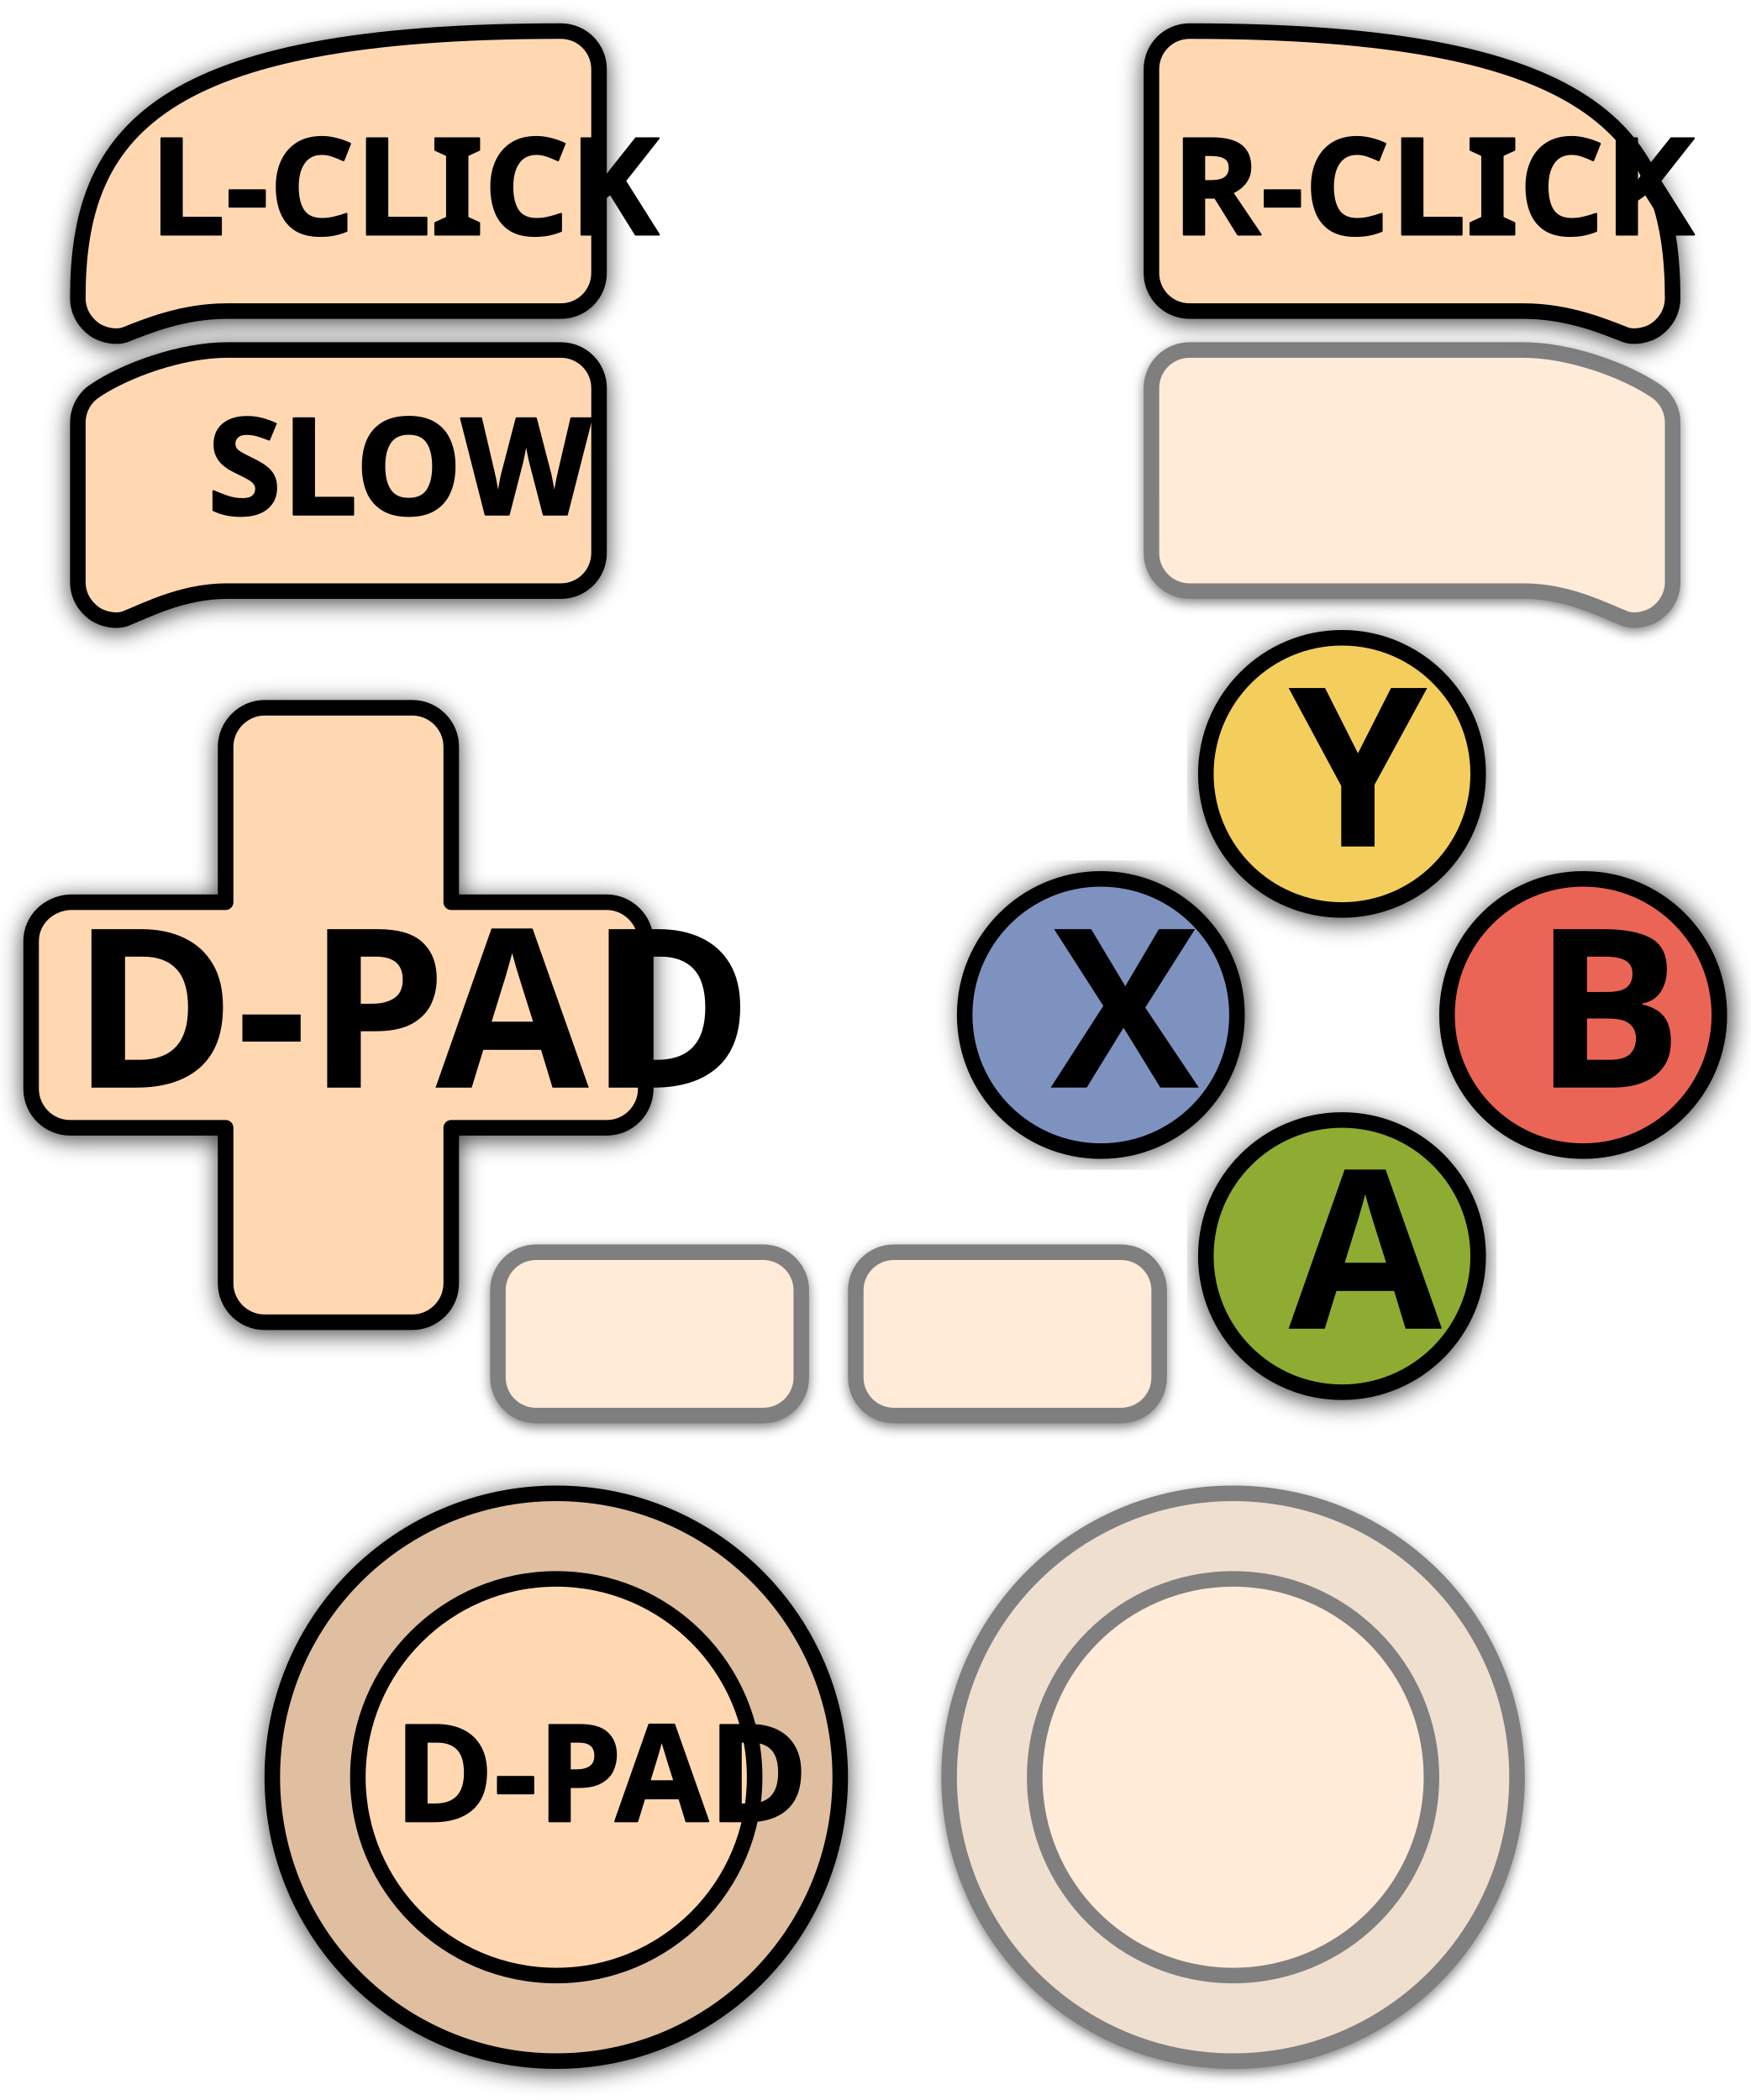
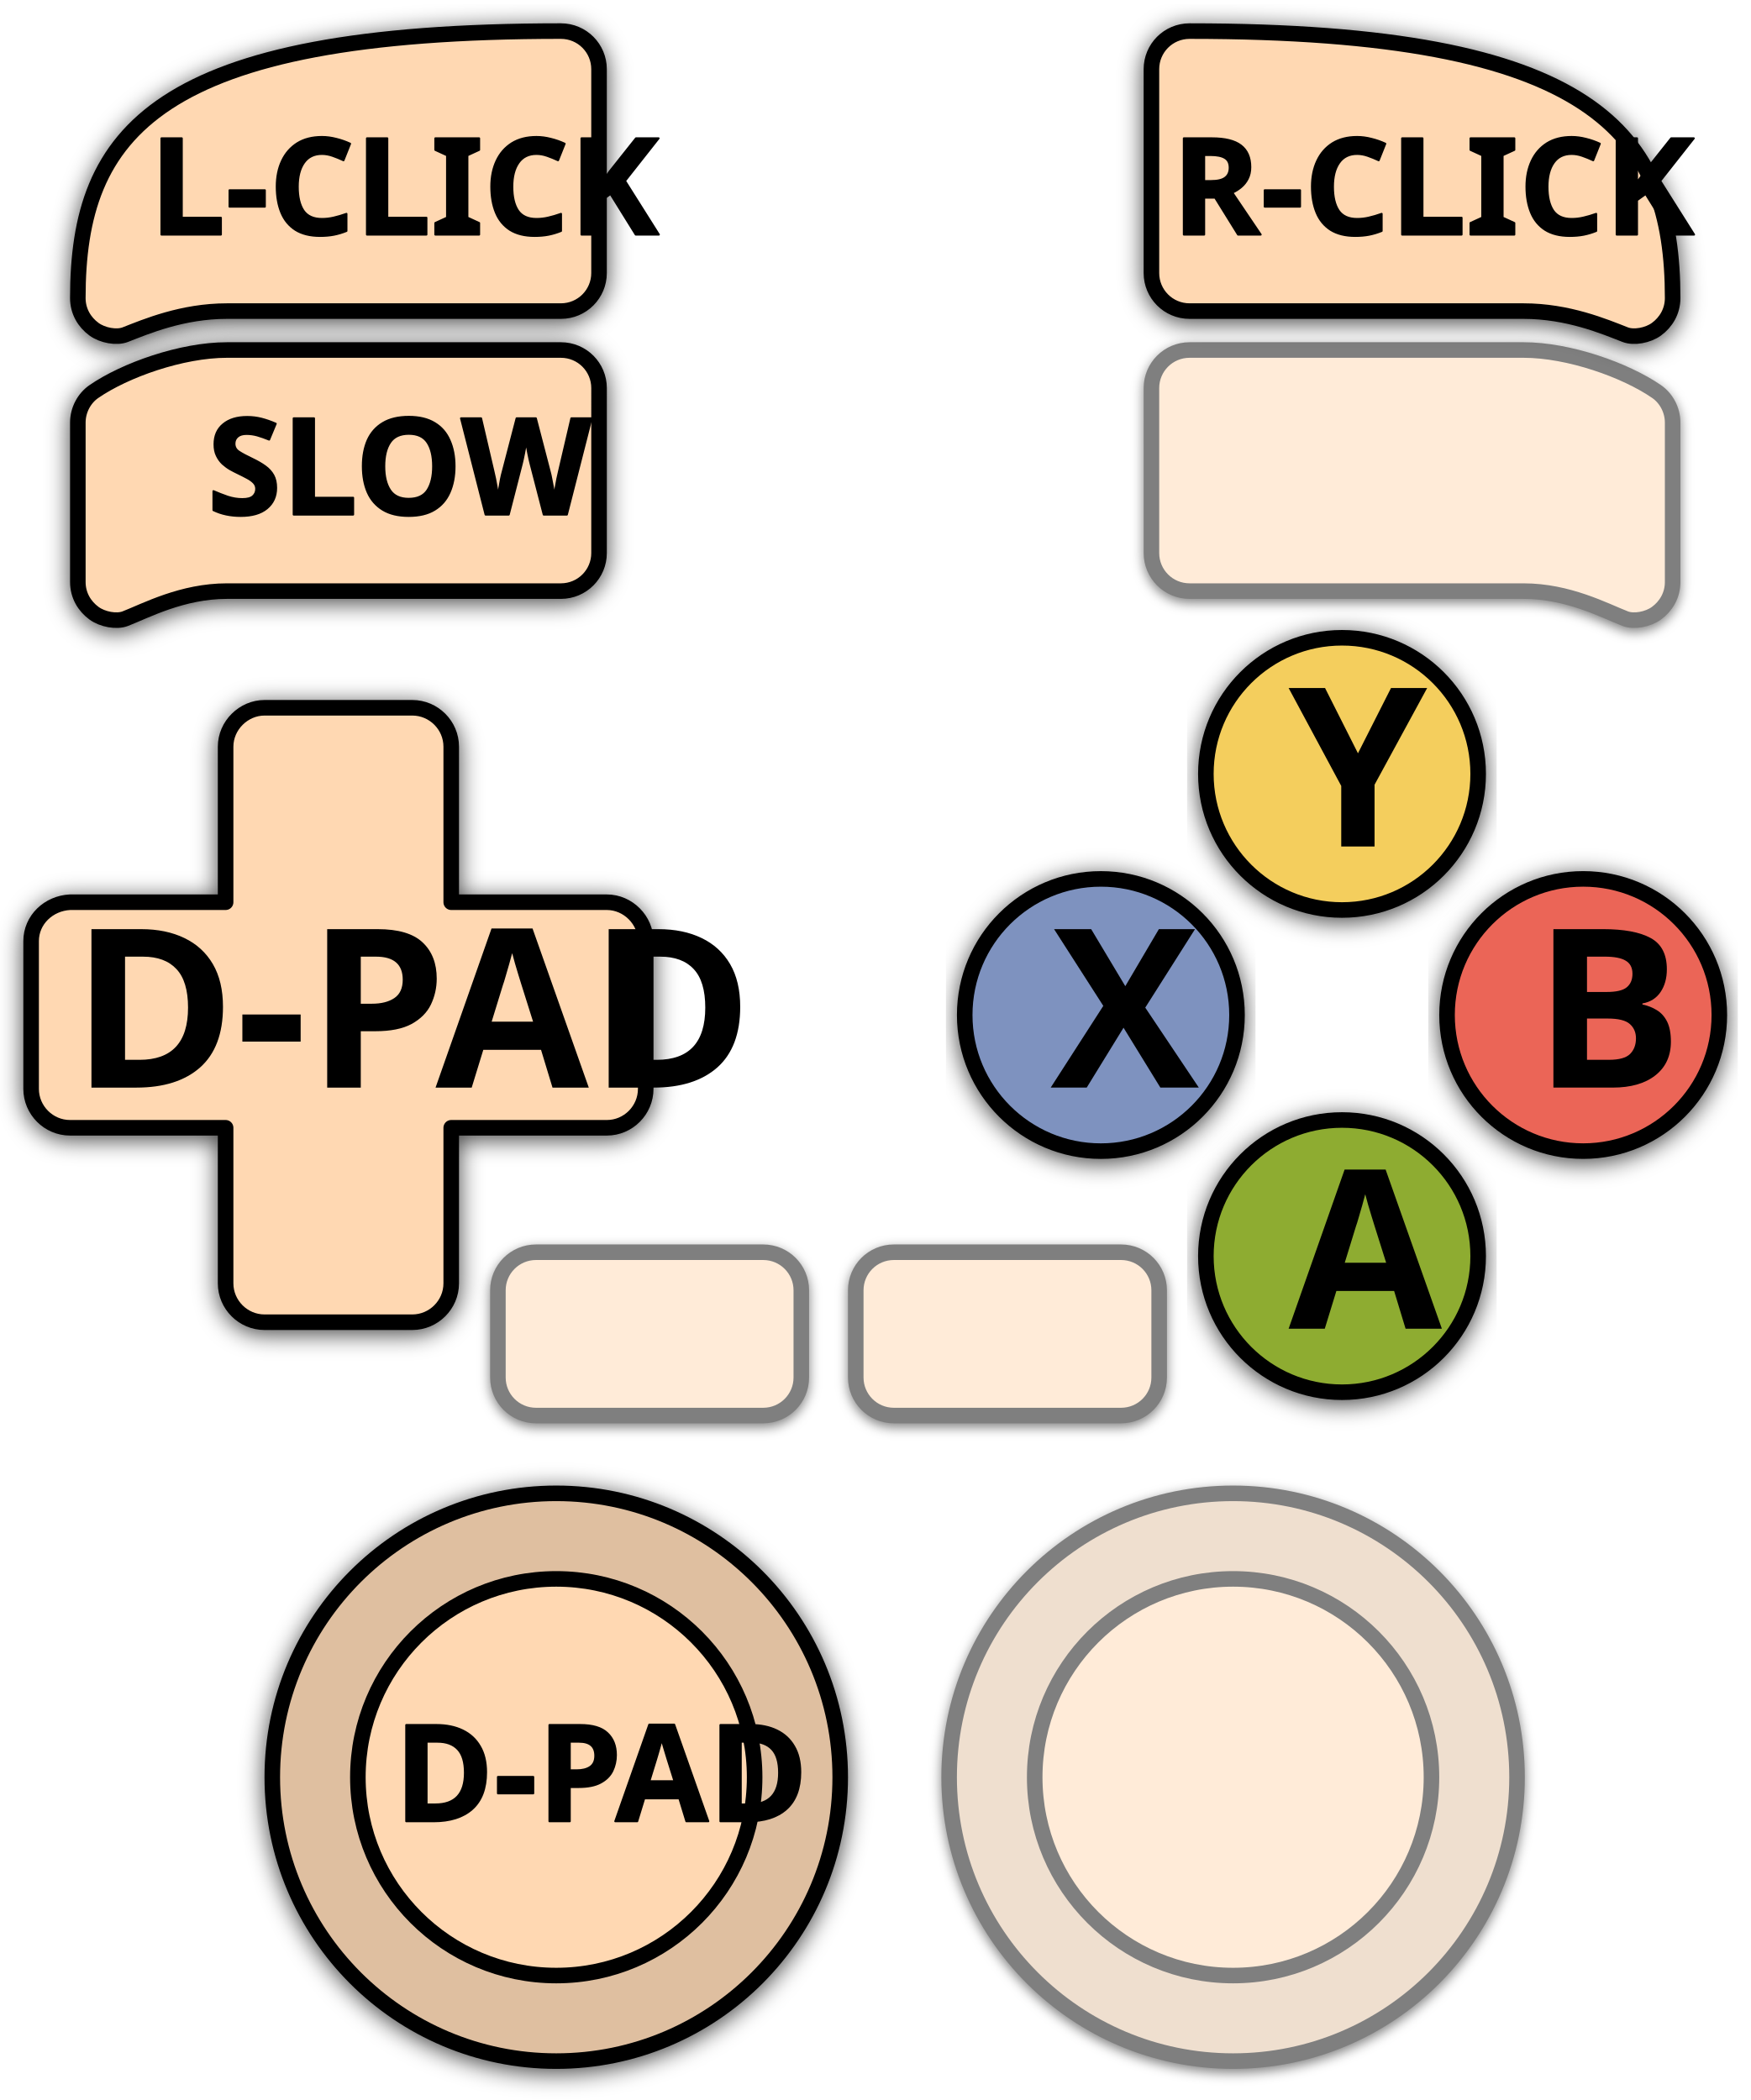
<svg xmlns="http://www.w3.org/2000/svg" version="1.1" id="Layer_3" x="0px" y="0px" viewBox="0 0 225 270" xml:space="preserve" width="225" height="270">
  <defs id="defs75">
    <rect x="41.228" y="199.808" width="55.255" height="51.834" id="rect369361" />
    <rect x="76.739" y="147.344" width="33.368" height="20.844" id="rect127464" />
    <rect x="128.25" y="105.787" width="33.96" height="33.738" id="rect83351" />
    <rect x="127.677" y="105.526" width="34.595" height="33.973" id="rect34999" />
    <rect x="161.554" y="139.782" width="33.152" height="33.894" id="rect24475" />
    <rect x="128.25" y="105.787" width="33.96" height="33.738" id="rect83351-3" />
    <rect x="128.25" y="105.787" width="33.96" height="33.738" id="rect83351-9" />
    <rect x="128.25" y="105.787" width="33.96" height="33.738" id="rect83351-5" />
    <rect x="76.739" y="147.344" width="32.548" height="20.781" id="rect127464-0" />
    <rect x="128.25" y="105.787" width="69.439" height="31.708" id="rect83351-4" />
    <rect x="128.25" y="105.787" width="33.96" height="33.738" id="rect83351-52" />
    <rect x="128.25" y="105.787" width="33.96" height="33.738" id="rect83351-52-6" />
    <rect x="128.25" y="105.787" width="33.96" height="33.738" id="rect83351-37" />
    <rect x="128.25" y="105.787" width="33.96" height="33.738" id="rect83351-3-9" />
    <rect x="128.25" y="105.787" width="33.96" height="33.738" id="rect83351-9-2" />
    <rect x="128.25" y="105.787" width="33.96" height="33.738" id="rect83351-5-7" />
    <rect x="76.739" y="147.344" width="33.368" height="20.844" id="rect127464-7" />
    <rect x="76.739" y="147.344" width="32.548" height="20.781" id="rect127464-0-5" />
    <rect x="128.25" y="105.787" width="69.439" height="31.708" id="rect83351-4-1" />
    <rect x="128.25" y="105.787" width="33.96" height="33.738" id="rect83351-52-67" />
    <rect x="128.25" y="105.787" width="33.96" height="33.738" id="rect83351-52-6-8" />
    <rect x="128.25" y="105.787" width="69.439" height="31.708" id="rect83351-4-1-4" />
    <rect x="128.25" y="105.787" width="69.439" height="31.708" id="rect83351-4-1-4-4" />
    <rect x="128.25" y="105.787" width="69.439" height="31.708" id="rect83351-4-1-4-9" />
    <rect x="128.25" y="105.787" width="69.439" height="31.708" id="rect83351-4-1-4-4-4" />
    <rect x="76.739" y="147.344" width="65.207" height="14.331" id="rect127464-7-2" />
    <rect x="76.739" y="147.344" width="65.207" height="14.331" id="rect127464-7-2-8" />
    <rect x="76.739" y="147.344" width="33.368" height="20.844" id="rect127464-7-5" />
    <rect x="76.739" y="147.344" width="65.207" height="14.331" id="rect127464-7-2-2" />
    <rect x="76.739" y="147.344" width="65.207" height="14.331" id="rect127464-7-2-8-1" />
    <rect x="76.739" y="147.344" width="32.548" height="20.781" id="rect127464-0-5-4" />
    <rect x="128.25" y="105.787" width="33.96" height="33.738" id="rect83351-37-3" />
    <rect x="128.25" y="105.787" width="33.96" height="33.738" id="rect83351-3-9-2" />
    <rect x="128.25" y="105.787" width="33.96" height="33.738" id="rect83351-9-2-3" />
    <rect x="128.25" y="105.787" width="33.96" height="33.738" id="rect83351-5-7-8" />
    <rect x="128.25" y="105.787" width="69.439" height="31.708" id="rect83351-4-1-1" />
    <rect x="128.25" y="105.787" width="69.439" height="31.708" id="rect83351-4-1-4-8" />
    <rect x="128.25" y="105.787" width="69.439" height="31.708" id="rect83351-4-1-4-9-1" />
    <rect x="128.25" y="105.787" width="33.96" height="33.738" id="rect83351-52-67-5" />
    <rect x="128.25" y="105.787" width="33.96" height="33.738" id="rect83351-52-6-8-9" />
    <rect x="128.25" y="105.787" width="69.439" height="31.708" id="rect83351-4-1-4-4-2" />
    <rect x="128.25" y="105.787" width="69.439" height="31.708" id="rect83351-4-1-4-4-4-7" />
    <rect x="128.25" y="105.787" width="69.439" height="31.708" id="rect83351-4-1-4-9-2" />
    <rect x="128.25" y="105.787" width="54.922" height="28.684" id="rect83351-4-1-4-6" />
    <rect x="128.25" y="105.787" width="54.922" height="28.684" id="rect83351-4-1-4-6-6" />
    <rect x="128.25" y="105.787" width="54.922" height="28.684" id="rect83351-4-1-4-6-6-5" />
    <rect x="128.25" y="105.787" width="54.922" height="28.684" id="rect83351-4-1-4-6-5" />
    <rect x="128.25" y="105.787" width="28.869" height="28.839" id="rect83351-4-1-4-6-9" />
    <rect x="128.25" y="105.787" width="28.869" height="28.839" id="rect83351-4-1-4-6-9-7" />
    <rect x="128.25" y="105.787" width="28.869" height="28.839" id="rect83351-4-1-4-6-9-0" />
    <rect x="128.25" y="105.787" width="28.869" height="28.839" id="rect83351-4-1-4-6-9-0-2" />
    <rect x="128.25" y="105.787" width="54.922" height="28.684" id="rect83351-4-1-4-6-5-7" />
    <rect x="128.25" y="105.787" width="54.922" height="28.684" id="rect83351-4-1-4-6-5-72" />
    <rect x="128.25" y="105.787" width="54.922" height="28.684" id="rect83351-4-1-4-6-5-72-2" />
    <rect x="128.25" y="105.787" width="30.806" height="28.718" id="rect83351-4-1-4-6-5-7-5" />
    <rect x="128.25" y="105.787" width="30.806" height="28.718" id="rect83351-4-1-4-6-5-7-5-2" />
    <rect x="128.25" y="105.787" width="30.806" height="28.718" id="rect83351-4-1-4-6-5-7-5-26" />
    <rect x="128.25" y="105.787" width="30.806" height="28.718" id="rect83351-4-1-4-6-5-7-5-4" />
    <rect x="76.739" y="147.344" width="33.368" height="20.844" id="rect127464-7-4" />
    <rect x="76.739" y="147.344" width="33.368" height="19.215" id="rect127464-7-4-8" />
    <rect x="76.739" y="147.344" width="44.004" height="35.334" id="rect127464-7-4-8-8" />
    <rect x="76.739" y="147.344" width="44.004" height="35.334" id="rect127464-7-4-8-8-8" />
    <rect x="41.228" y="199.808" width="55.255" height="51.834" id="rect369361-1" />
    <rect x="41.228" y="199.808" width="86.232" height="35.141" id="rect369361-0" />
    <rect x="128.25" y="105.787" width="81.862" height="29.811" id="rect83351-4-1-4-6-5-7-5-2-1" />
    <rect x="128.25" y="105.787" width="54.922" height="28.684" id="rect83351-4-1-4-6-5-72-2-6" />
    <rect x="128.25" y="105.787" width="54.922" height="28.684" id="rect83351-4-1-4-6-5-72-2-6-6" />
    <rect x="128.25" y="105.787" width="54.922" height="28.684" id="rect83351-4-1-4-6-5-72-2-6-6-8" />
    <rect x="128.25" y="105.787" width="77.274" height="28.684" id="rect83351-4-1-4-6-5-72-2-6-6-0" />
    <rect x="128.25" y="105.787" width="33.275" height="27.809" id="rect83351-4-1-4-6-5-72-2-6-6-5" />
    <rect x="128.25" y="105.787" width="33.275" height="27.809" id="rect83351-4-1-4-6-5-72-2-6-6-5-7" />
    <rect x="128.25" y="105.787" width="33.275" height="27.809" id="rect83351-4-1-4-6-5-72-2-6-6-5-7-2" />
    <rect x="128.25" y="105.787" width="33.275" height="27.809" id="rect83351-4-1-4-6-5-72-2-6-6-5-7-5" />
    <rect x="128.25" y="105.787" width="43.668" height="19.897" id="rect83351-4-1-4-6-5-72-2-6-6-0-4" />
    <rect x="128.25" y="105.787" width="77.274" height="28.684" id="rect83351-4-1-4-6-5-72-2-6-6-0-4-6" />
    <rect x="128.25" y="105.787" width="77.274" height="28.684" id="rect83351-4-1-4-6-5-72-2-6-6-0-4-0" />
    <rect x="128.25" y="105.787" width="61.396" height="39.166" id="rect83351-4-1-4-6-5-72-2-6-6-0-4-67" />
    <rect x="128.25" y="105.787" width="43.668" height="19.897" id="rect83351-4-1-4-6-5-72-2-6-6-0-4-3" />
    <rect x="128.25" y="105.787" width="61.396" height="39.166" id="rect83351-4-1-4-6-5-72-2-6-6-0-4-67-2" />
    <filter style="color-interpolation-filters:sRGB;" id="filter108623" x="-0.069" y="-0.132" width="1.137" height="1.28">
      <feFlood flood-opacity="0.75" flood-color="rgb(0,0,0)" result="flood" id="feFlood108613" />
      <feComposite in="flood" in2="SourceGraphic" operator="in" result="composite1" id="feComposite108615" />
      <feGaussianBlur in="composite1" stdDeviation="1.5" result="blur" id="feGaussianBlur108617" />
      <feOffset dx="0" dy="0.5" result="offset" id="feOffset108619" />
      <feComposite in="SourceGraphic" in2="offset" operator="over" result="composite2" id="feComposite108621" />
    </filter>
    <filter style="color-interpolation-filters:sRGB;" id="filter108915" x="-0.072" y="-0.133" width="1.144" height="1.29">
      <feFlood flood-opacity="1" flood-color="rgb(0,0,0)" result="flood" id="feFlood108905" />
      <feComposite in="flood" in2="SourceGraphic" operator="in" result="composite1" id="feComposite108907" />
      <feGaussianBlur in="composite1" stdDeviation="0.75" result="blur" id="feGaussianBlur108909" />
      <feOffset dx="0" dy="0.5" result="offset" id="feOffset108911" />
      <feComposite in="SourceGraphic" in2="offset" operator="over" result="composite2" id="feComposite108913" />
    </filter>
    <rect x="128.25" y="105.787" width="43.668" height="19.897" id="rect83351-4-1-4-6-5-72-2-6-6-0-4-3-4" />
    <rect x="128.25" y="105.787" width="43.668" height="19.897" id="rect83351-4-1-4-6-5-72-2-6-6-0-4-3-47" />
    <rect x="128.25" y="105.787" width="43.668" height="19.897" id="rect83351-4-1-4-6-5-72-2-6-6-0-4-3-8" />
    <rect x="128.25" y="105.787" width="61.396" height="39.166" id="rect83351-4-1-4-6-5-72-2-6-6-0-4-67-1" />
    <rect x="128.25" y="105.787" width="61.396" height="39.166" id="rect83351-4-1-4-6-5-72-2-6-6-0-4-67-1-0" />
    <rect x="128.25" y="105.787" width="61.396" height="39.166" id="rect83351-4-1-4-6-5-72-2-6-6-0-4-67-1-0-9" />
  </defs>
  <g id="layer2" style="display:none">
    <rect style="display:inline;fill:#000000;fill-opacity:0.25;stroke-width:10.783;stroke-linecap:round;stroke-linejoin:round" id="rect937" width="223" height="278" x="1" y="1" rx="6.977" ry="6.969" />
  </g>
  <g id="layer1">
    <g id="layer8" style="display:inline">
      <path style="display:inline;opacity:0.5;fill:#ffd8b2;fill-opacity:1;stroke:#000000;stroke-width:2;stroke-linecap:round;stroke-linejoin:round;stroke-miterlimit:4;stroke-dasharray:none;stroke-opacity:1;paint-order:normal;filter:url(#filter108915)" d="M 103,177.112 C 103,179.778 100.843,182 98.091,182 H 68.909 C 66.157,182 64,179.778 64,177.112 v -11.223 c 0,-2.666 2.157,-4.888 4.909,-4.888 H 98.091 c 2.752,0 4.909,2.222 4.909,4.888 z" id="path23-1-9" />
      <path style="display:inline;opacity:0.5;fill:#ffd8b2;fill-opacity:1;stroke:#000000;stroke-width:2;stroke-linecap:round;stroke-linejoin:round;stroke-miterlimit:4;stroke-dasharray:none;stroke-opacity:1;paint-order:normal;filter:url(#filter108915)" d="m 148.998,177.112 c 0,2.666 -2.157,4.888 -4.909,4.888 h -29.182 c -2.752,0 -4.909,-2.222 -4.909,-4.888 v -11.223 c 0,-2.666 2.157,-4.888 4.909,-4.888 h 29.182 c 2.752,0 4.909,2.222 4.909,4.888 z" id="path23-1-9-2" />
    </g>
    <g id="layer7" style="display:inline">
+       <circle style="display:inline;fill:#7e92bf;fill-opacity:1;stroke:#000000;stroke-width:2;stroke-linecap:round;stroke-linejoin:round;stroke-miterlimit:4;stroke-dasharray:none;stroke-opacity:1;paint-order:normal;filter:url(#filter108623)" id="path218689-9-4" cx="141.504" cy="130.502" r="17.5" />
+       <circle style="display:inline;fill:#eb6557;fill-opacity:1;stroke:#000000;stroke-width:2;stroke-linecap:round;stroke-linejoin:round;stroke-miterlimit:4;stroke-dasharray:none;stroke-opacity:1;paint-order:normal;filter:url(#filter108623)" id="path218689-9-6" cx="203.501" cy="130.5" r="17.5" />
      <circle style="fill:#f4ce5d;fill-opacity:1;stroke:#000000;stroke-width:2;stroke-linecap:round;stroke-linejoin:round;stroke-miterlimit:4;stroke-dasharray:none;stroke-opacity:1;paint-order:normal;filter:url(#filter108623)" id="path218689" cx="172.501" cy="99.5" r="17.5" />
      <circle style="display:inline;fill:#8eac31;fill-opacity:1;stroke:#000000;stroke-width:2;stroke-linecap:round;stroke-linejoin:round;stroke-miterlimit:4;stroke-dasharray:none;stroke-opacity:1;paint-order:normal;filter:url(#filter108623)" id="path218689-0" cx="172.501" cy="161.5" r="17.5" />
-       <circle style="display:inline;fill:#7e92bf;fill-opacity:1;stroke:#000000;stroke-width:2;stroke-linecap:round;stroke-linejoin:round;stroke-miterlimit:4;stroke-dasharray:none;stroke-opacity:1;paint-order:normal;filter:url(#filter108623)" id="path218689-9" cx="-130.5" cy="141.501" transform="rotate(-90)" r="17.5" />
-       <circle style="display:inline;fill:#eb6557;fill-opacity:1;stroke:#000000;stroke-width:2;stroke-linecap:round;stroke-linejoin:round;stroke-miterlimit:4;stroke-dasharray:none;stroke-opacity:1;paint-order:normal;filter:url(#filter108623)" id="path218689-0-6" cx="-130.5" cy="203.501" r="17.5" transform="rotate(-90)" />
      <text xml:space="preserve" id="text83349-9-6-1-07-17-3-8-9-8" style="font-style:normal;font-variant:normal;font-weight:bold;font-stretch:normal;font-size:25.712px;line-height:1;font-family:'Entangled Plain BRK';-inkscape-font-specification:'Entangled Plain BRK Bold';font-variant-ligatures:normal;font-variant-position:normal;font-variant-caps:normal;font-variant-numeric:normal;font-variant-alternates:normal;font-variant-east-asian:normal;text-indent:0;text-align:center;text-decoration-line:none;text-decoration-style:solid;text-decoration-color:#000000;letter-spacing:0px;word-spacing:0px;text-transform:none;writing-mode:lr-tb;direction:ltr;text-orientation:mixed;dominant-baseline:auto;baseline-shift:baseline;white-space:pre;shape-inside:url(#rect83351-4-1-4-6-5-72-2-6-6-5);shape-padding:0;shape-margin:0;inline-size:0;display:inline;fill:#000000;fill-opacity:1;stroke:none;stroke-width:0.225;stroke-linecap:round;stroke-linejoin:round;stroke-miterlimit:4;stroke-dasharray:none;stroke-dashoffset:0;stroke-opacity:1;paint-order:stroke fill markers;stop-color:#000000" x="7.898" y="0" transform="matrix(1.109734,0,0,1.109734,11.71513,-31.39179)">
-         <tspan x="138.703" y="126.357" id="tspan6331">Y</tspan>
+         <tspan x="138.703" y="126.357" id="tspan1242">Y</tspan>
      </text>
      <text xml:space="preserve" id="text83349-9-6-1-07-17-3-8-9-8-0" style="font-style:normal;font-variant:normal;font-weight:bold;font-stretch:normal;font-size:25.712px;line-height:1;font-family:'Entangled Plain BRK';-inkscape-font-specification:'Entangled Plain BRK Bold';font-variant-ligatures:normal;font-variant-position:normal;font-variant-caps:normal;font-variant-numeric:normal;font-variant-alternates:normal;font-variant-east-asian:normal;text-indent:0;text-align:center;text-decoration-line:none;text-decoration-style:solid;text-decoration-color:#000000;letter-spacing:0px;word-spacing:0px;text-transform:none;writing-mode:lr-tb;direction:ltr;text-orientation:mixed;dominant-baseline:auto;baseline-shift:baseline;white-space:pre;shape-inside:url(#rect83351-4-1-4-6-5-72-2-6-6-5-7);shape-padding:0;shape-margin:0;inline-size:0;display:inline;fill:#000000;fill-opacity:1;stroke:none;stroke-width:0.225;stroke-linecap:round;stroke-linejoin:round;stroke-miterlimit:4;stroke-dasharray:none;stroke-dashoffset:0;stroke-opacity:1;paint-order:stroke fill markers;stop-color:#000000" x="7.898" y="0" transform="matrix(1.109734,0,0,1.109734,11.71513,30.60821)">
-         <tspan x="138.703" y="126.357" id="tspan6333">A</tspan>
+         <tspan x="138.703" y="126.357" id="tspan1244">A</tspan>
      </text>
      <text xml:space="preserve" id="text83349-9-6-1-07-17-3-8-9-8-0-1" style="font-style:normal;font-variant:normal;font-weight:bold;font-stretch:normal;font-size:25.712px;line-height:1;font-family:'Entangled Plain BRK';-inkscape-font-specification:'Entangled Plain BRK Bold';font-variant-ligatures:normal;font-variant-position:normal;font-variant-caps:normal;font-variant-numeric:normal;font-variant-alternates:normal;font-variant-east-asian:normal;text-indent:0;text-align:center;text-decoration-line:none;text-decoration-style:solid;text-decoration-color:#000000;letter-spacing:0px;word-spacing:0px;text-transform:none;writing-mode:lr-tb;direction:ltr;text-orientation:mixed;dominant-baseline:auto;baseline-shift:baseline;white-space:pre;shape-inside:url(#rect83351-4-1-4-6-5-72-2-6-6-5-7-2);shape-padding:0;shape-margin:0;inline-size:0;display:inline;fill:#000000;fill-opacity:1;stroke:none;stroke-width:0.225;stroke-linecap:round;stroke-linejoin:round;stroke-miterlimit:4;stroke-dasharray:none;stroke-dashoffset:0;stroke-opacity:1;paint-order:stroke fill markers;stop-color:#000000" x="7.898" y="0" transform="matrix(1.109734,0,0,1.109734,43.18404,-0.3917891)">
-         <tspan x="138.703" y="126.357" id="tspan6335">B</tspan>
+         <tspan x="138.703" y="126.357" id="tspan1246">B</tspan>
      </text>
      <text xml:space="preserve" id="text83349-9-6-1-07-17-3-8-9-8-0-3" style="font-style:normal;font-variant:normal;font-weight:bold;font-stretch:normal;font-size:25.712px;line-height:1;font-family:'Entangled Plain BRK';-inkscape-font-specification:'Entangled Plain BRK Bold';font-variant-ligatures:normal;font-variant-position:normal;font-variant-caps:normal;font-variant-numeric:normal;font-variant-alternates:normal;font-variant-east-asian:normal;text-indent:0;text-align:center;text-decoration-line:none;text-decoration-style:solid;text-decoration-color:#000000;letter-spacing:0px;word-spacing:0px;text-transform:none;writing-mode:lr-tb;direction:ltr;text-orientation:mixed;dominant-baseline:auto;baseline-shift:baseline;white-space:pre;shape-inside:url(#rect83351-4-1-4-6-5-72-2-6-6-5-7-5);shape-padding:0;shape-margin:0;inline-size:0;display:inline;fill:#000000;fill-opacity:1;stroke:none;stroke-width:0.225;stroke-linecap:round;stroke-linejoin:round;stroke-miterlimit:4;stroke-dasharray:none;stroke-dashoffset:0;stroke-opacity:1;paint-order:stroke fill markers;stop-color:#000000" x="7.898" y="0" transform="matrix(1.109734,0,0,1.109734,-18.86817,-0.3917891)">
-         <tspan x="138.703" y="126.357" id="tspan6337">X</tspan>
+         <tspan x="138.703" y="126.357" id="tspan1248">X</tspan>
      </text>
    </g>
    <g id="layer9" style="display:inline">
      <path style="display:inline;fill:#ffd8b2;fill-opacity:1;stroke:#000000;stroke-width:2;stroke-linecap:round;stroke-linejoin:round;stroke-miterlimit:4;stroke-dasharray:none;stroke-opacity:1;paint-order:normal;filter:url(#filter108623)" d="m 83,140 c 0,2.74 -2.248,5.006 -5,5 H 58 v 20 c 0,2.752 -2.26,5 -5,5 H 34 c -2.74,0 -5,-2.248 -5,-5 V 145 H 9 c -2.752,0 -5,-2.26 -5,-5 v -19 c 0,-2.74 2.252,-4.863 5,-5 H 29 V 96 c 0,-2.74 2.322,-5 5,-5 h 19 c 2.74,0 5,2.248 5,5 v 20 h 20 c 2.74,0 5.014,2.323 5,5 z" id="path6246" />
      <text xml:space="preserve" id="text83349-9-6-1-07-17-3-8-9-5" style="font-style:normal;font-variant:normal;font-weight:bold;font-stretch:normal;font-size:25.712px;line-height:1;font-family:'Entangled Plain BRK';-inkscape-font-specification:'Entangled Plain BRK Bold';font-variant-ligatures:normal;font-variant-position:normal;font-variant-caps:normal;font-variant-numeric:normal;font-variant-alternates:normal;font-variant-east-asian:normal;text-indent:0;text-align:center;text-decoration-line:none;text-decoration-style:solid;text-decoration-color:#000000;letter-spacing:0px;word-spacing:0px;text-transform:none;writing-mode:lr-tb;direction:ltr;text-orientation:mixed;dominant-baseline:auto;baseline-shift:baseline;white-space:pre;shape-inside:url(#rect83351-4-1-4-6-5-72-2-6-6-0);shape-padding:0;shape-margin:0;inline-size:0;display:inline;fill:#000000;fill-opacity:1;stroke:none;stroke-width:0.225;stroke-linecap:round;stroke-linejoin:round;stroke-miterlimit:4;stroke-dasharray:none;stroke-dashoffset:0;stroke-opacity:1;paint-order:stroke fill markers;stop-color:#000000" x="7.898" y="0" transform="matrix(1.109734,0,0,1.109734,-141.6998,-0.3899094)">
-         <tspan x="135.968" y="126.357" id="tspan6339">D-PAD</tspan>
+         <tspan x="135.968" y="126.357" id="tspan1250">D-PAD</tspan>
      </text>
    </g>
    <g id="layer10" style="display:inline">
      <g id="g977" style="opacity:0.5">
        <circle style="opacity:1;fill:#dfbfa0;fill-opacity:1;stroke:#000000;stroke-width:2;stroke-linecap:round;stroke-linejoin:round;stroke-miterlimit:4;stroke-dasharray:none;stroke-opacity:1;paint-order:normal;filter:url(#filter108915)" id="path358887" cx="158.5" cy="228.5" r="36.5" />
        <circle style="opacity:1;fill:#ffd8b2;fill-opacity:1;stroke:#000000;stroke-width:2;stroke-linecap:round;stroke-linejoin:round;stroke-miterlimit:4;stroke-dasharray:none;stroke-opacity:1;paint-order:normal" id="path359169" cx="158.5" cy="228.5" r="25.5" />
      </g>
      <g id="g973">
        <circle style="display:inline;fill:#dfbfa0;fill-opacity:1;stroke:#000000;stroke-width:2;stroke-linecap:round;stroke-linejoin:round;stroke-miterlimit:4;stroke-dasharray:none;stroke-opacity:1;paint-order:normal;filter:url(#filter108623)" id="path358887-3" cx="71.5" cy="228.5" r="36.5" />
        <circle style="display:inline;opacity:1;fill:#ffd8b2;fill-opacity:1;stroke:#000000;stroke-width:2;stroke-linecap:round;stroke-linejoin:round;stroke-miterlimit:4;stroke-dasharray:none;stroke-opacity:1;paint-order:normal" id="path359169-9" cx="71.5" cy="228.5" r="25.5" />
      </g>
      <text xml:space="preserve" id="text83349-9-6-1-07-17-3-8-9-5-9-23" style="font-style:normal;font-variant:normal;font-weight:bold;font-stretch:normal;font-size:15.619px;line-height:0.81;font-family:'Entangled Plain BRK';-inkscape-font-specification:'Entangled Plain BRK Bold';font-variant-ligatures:normal;font-variant-position:normal;font-variant-caps:normal;font-variant-numeric:normal;font-variant-alternates:normal;font-variant-east-asian:normal;text-indent:0;text-align:center;text-decoration-line:none;text-decoration-style:solid;text-decoration-color:#000000;letter-spacing:0px;word-spacing:0px;text-transform:none;writing-mode:lr-tb;direction:ltr;text-orientation:mixed;dominant-baseline:auto;baseline-shift:baseline;white-space:pre;shape-inside:url(#rect83351-4-1-4-6-5-72-2-6-6-0-4-67);shape-padding:0;shape-margin:0;inline-size:0;display:inline;fill:#000000;fill-opacity:1;stroke:#000000;stroke-width:0.225;stroke-linecap:round;stroke-linejoin:round;stroke-miterlimit:4;stroke-dasharray:none;stroke-dashoffset:0;stroke-opacity:1;paint-order:stroke fill markers;stop-color:#000000" x="7.898" y="0" transform="matrix(1.109734,0,0,1.109734,-104.8891,104.5525)">
-         <tspan x="140.165" y="116.799" id="tspan6341">D-PAD</tspan>
+         <tspan x="140.165" y="116.799" id="tspan1252">D-PAD</tspan>
      </text>
    </g>
    <g id="layer4" style="display:inline">
      <path style="display:inline;opacity:1;fill:#ffd8b2;fill-opacity:1;stroke:#000000;stroke-width:2;stroke-linecap:round;stroke-linejoin:round;stroke-miterlimit:4;stroke-dasharray:none;stroke-opacity:1;paint-order:normal;filter:url(#filter108623)" d="m 77,71.112 c 0,2.666 -2.157,4.888 -4.909,4.888 H 29.167 c -5.736,0 -10.394,2.501 -13.061,3.541 -1.119,0.437 -2.93,0.103 -4.029,-0.704 -1.212,-0.889 -2.072,-2.29 -2.072,-4.006 V 54.329 c 0,-1.626 0.827,-3.132 2.055,-3.981 3.995,-2.761 11.286,-5.346 17.108,-5.346 h 42.924 c 2.752,0 4.909,2.222 4.909,4.888 z" id="path23-1-9-3" />
      <text xml:space="preserve" id="text83349-9-6-1-07-17-3-8-9-5-9-23-8-1-1" style="font-style:normal;font-variant:normal;font-weight:bold;font-stretch:normal;font-size:15.619px;line-height:0.81;font-family:'Entangled Plain BRK';-inkscape-font-specification:'Entangled Plain BRK Bold';font-variant-ligatures:normal;font-variant-position:normal;font-variant-caps:normal;font-variant-numeric:normal;font-variant-alternates:normal;font-variant-east-asian:normal;text-indent:0;text-align:center;text-decoration-line:none;text-decoration-style:solid;text-decoration-color:#000000;letter-spacing:0px;word-spacing:0px;text-transform:none;writing-mode:lr-tb;direction:ltr;text-orientation:mixed;dominant-baseline:auto;baseline-shift:baseline;white-space:pre;shape-inside:url(#rect83351-4-1-4-6-5-72-2-6-6-0-4-67-1-0-9);shape-padding:0;shape-margin:0;inline-size:0;display:inline;fill:#000000;fill-opacity:1;stroke:#000000;stroke-width:0.225;stroke-linecap:round;stroke-linejoin:round;stroke-miterlimit:4;stroke-dasharray:none;stroke-dashoffset:0;stroke-opacity:1;paint-order:stroke fill markers;stop-color:#000000" x="7.898" y="0" transform="matrix(1.109734,0,0,1.109734,-131.8734,-63.45121)">
-         <tspan x="142.836" y="116.799" id="tspan6343">SLOW</tspan>
+         <tspan x="142.836" y="116.799" id="tspan1254">SLOW</tspan>
      </text>
      <path style="display:inline;opacity:0.5;fill:#ffd8b2;fill-opacity:1;stroke:#000000;stroke-width:2;stroke-linecap:round;stroke-linejoin:round;stroke-miterlimit:4;stroke-dasharray:none;stroke-opacity:1;paint-order:normal;filter:url(#filter108915)" d="m 148.005,71.112 c 0,2.666 2.157,4.888 4.909,4.888 h 42.924 c 5.736,0 10.394,2.501 13.061,3.541 1.119,0.437 2.93,0.103 4.029,-0.704 C 214.14,77.948 215,76.547 215,74.832 V 54.329 c 0,-1.626 -0.827,-3.132 -2.055,-3.981 -3.995,-2.761 -11.286,-5.346 -17.108,-5.346 h -42.924 c -2.752,0 -4.909,2.222 -4.909,4.888 z" id="path23-1-9-3-1" />
    </g>
    <g id="layer6" style="display:inline">
      <path style="display:inline;fill:#ffd8b2;fill-opacity:1;stroke:#000000;stroke-width:2;stroke-linecap:round;stroke-linejoin:round;stroke-miterlimit:4;stroke-dasharray:none;stroke-opacity:1;paint-order:normal;filter:url(#filter108623)" d="m 76.999,35.11 c 0,2.666 -2.157,4.888 -4.909,4.888 H 29.165 c -5.736,0 -10.394,1.988 -13.061,3.028 -1.119,0.437 -2.93,0.103 -4.029,-0.704 -1.212,-0.889 -2.072,-2.29 -2.072,-4.006 0,-21.258 9.99,-34.319 62.087,-34.319 2.752,0 4.909,2.222 4.909,4.888 z" id="path23-1-9-3-3" />
      <path style="display:inline;fill:#ffd8b2;fill-opacity:1;stroke:#000000;stroke-width:2;stroke-linecap:round;stroke-linejoin:round;stroke-miterlimit:4;stroke-dasharray:none;stroke-opacity:1;paint-order:normal;filter:url(#filter108623)" d="m 148.004,35.11 c 0,2.666 2.157,4.888 4.909,4.888 h 42.925 c 5.736,0 10.394,1.988 13.061,3.028 1.119,0.437 2.93,0.103 4.029,-0.704 C 214.14,41.433 215,40.033 215,38.317 215,17.059 205.01,3.998 152.913,3.998 c -2.752,0 -4.909,2.222 -4.909,4.888 z" id="path23-1-9-3-3-0" />
      <text xml:space="preserve" id="text83349-9-6-1-07-17-3-8-9-5-9-23-8" style="font-style:normal;font-variant:normal;font-weight:bold;font-stretch:normal;font-size:15.619px;line-height:0.81;font-family:'Entangled Plain BRK';-inkscape-font-specification:'Entangled Plain BRK Bold';font-variant-ligatures:normal;font-variant-position:normal;font-variant-caps:normal;font-variant-numeric:normal;font-variant-alternates:normal;font-variant-east-asian:normal;text-indent:0;text-align:center;text-decoration-line:none;text-decoration-style:solid;text-decoration-color:#000000;letter-spacing:0px;word-spacing:0px;text-transform:none;writing-mode:lr-tb;direction:ltr;text-orientation:mixed;dominant-baseline:auto;baseline-shift:baseline;white-space:pre;shape-inside:url(#rect83351-4-1-4-6-5-72-2-6-6-0-4-67-1);shape-padding:0;shape-margin:0;inline-size:0;display:inline;fill:#000000;fill-opacity:1;stroke:#000000;stroke-width:0.225;stroke-linecap:round;stroke-linejoin:round;stroke-miterlimit:4;stroke-dasharray:none;stroke-dashoffset:0;stroke-opacity:1;paint-order:stroke fill markers;stop-color:#000000" x="7.898" y="0" transform="matrix(1.109734,0,0,1.109734,2.807208,-99.45121)">
-         <tspan x="133.183" y="116.799" id="tspan6345">R-CLICK</tspan>
+         <tspan x="133.183" y="116.799" id="tspan1256">R-CLICK</tspan>
      </text>
      <text xml:space="preserve" id="text83349-9-6-1-07-17-3-8-9-5-9-23-8-1" style="font-style:normal;font-variant:normal;font-weight:bold;font-stretch:normal;font-size:15.619px;line-height:0.81;font-family:'Entangled Plain BRK';-inkscape-font-specification:'Entangled Plain BRK Bold';font-variant-ligatures:normal;font-variant-position:normal;font-variant-caps:normal;font-variant-numeric:normal;font-variant-alternates:normal;font-variant-east-asian:normal;text-indent:0;text-align:center;text-decoration-line:none;text-decoration-style:solid;text-decoration-color:#000000;letter-spacing:0px;word-spacing:0px;text-transform:none;writing-mode:lr-tb;direction:ltr;text-orientation:mixed;dominant-baseline:auto;baseline-shift:baseline;white-space:pre;shape-inside:url(#rect83351-4-1-4-6-5-72-2-6-6-0-4-67-1-0);shape-padding:0;shape-margin:0;inline-size:0;display:inline;fill:#000000;fill-opacity:1;stroke:#000000;stroke-width:0.225;stroke-linecap:round;stroke-linejoin:round;stroke-miterlimit:4;stroke-dasharray:none;stroke-dashoffset:0;stroke-opacity:1;paint-order:stroke fill markers;stop-color:#000000" x="7.898" y="0" transform="matrix(1.109734,0,0,1.109734,-129.5975,-99.45121)">
-         <tspan x="134.073" y="116.799" id="tspan6347">L-CLICK</tspan>
+         <tspan x="134.073" y="116.799" id="tspan1258">L-CLICK</tspan>
      </text>
    </g>
  </g>
</svg>
